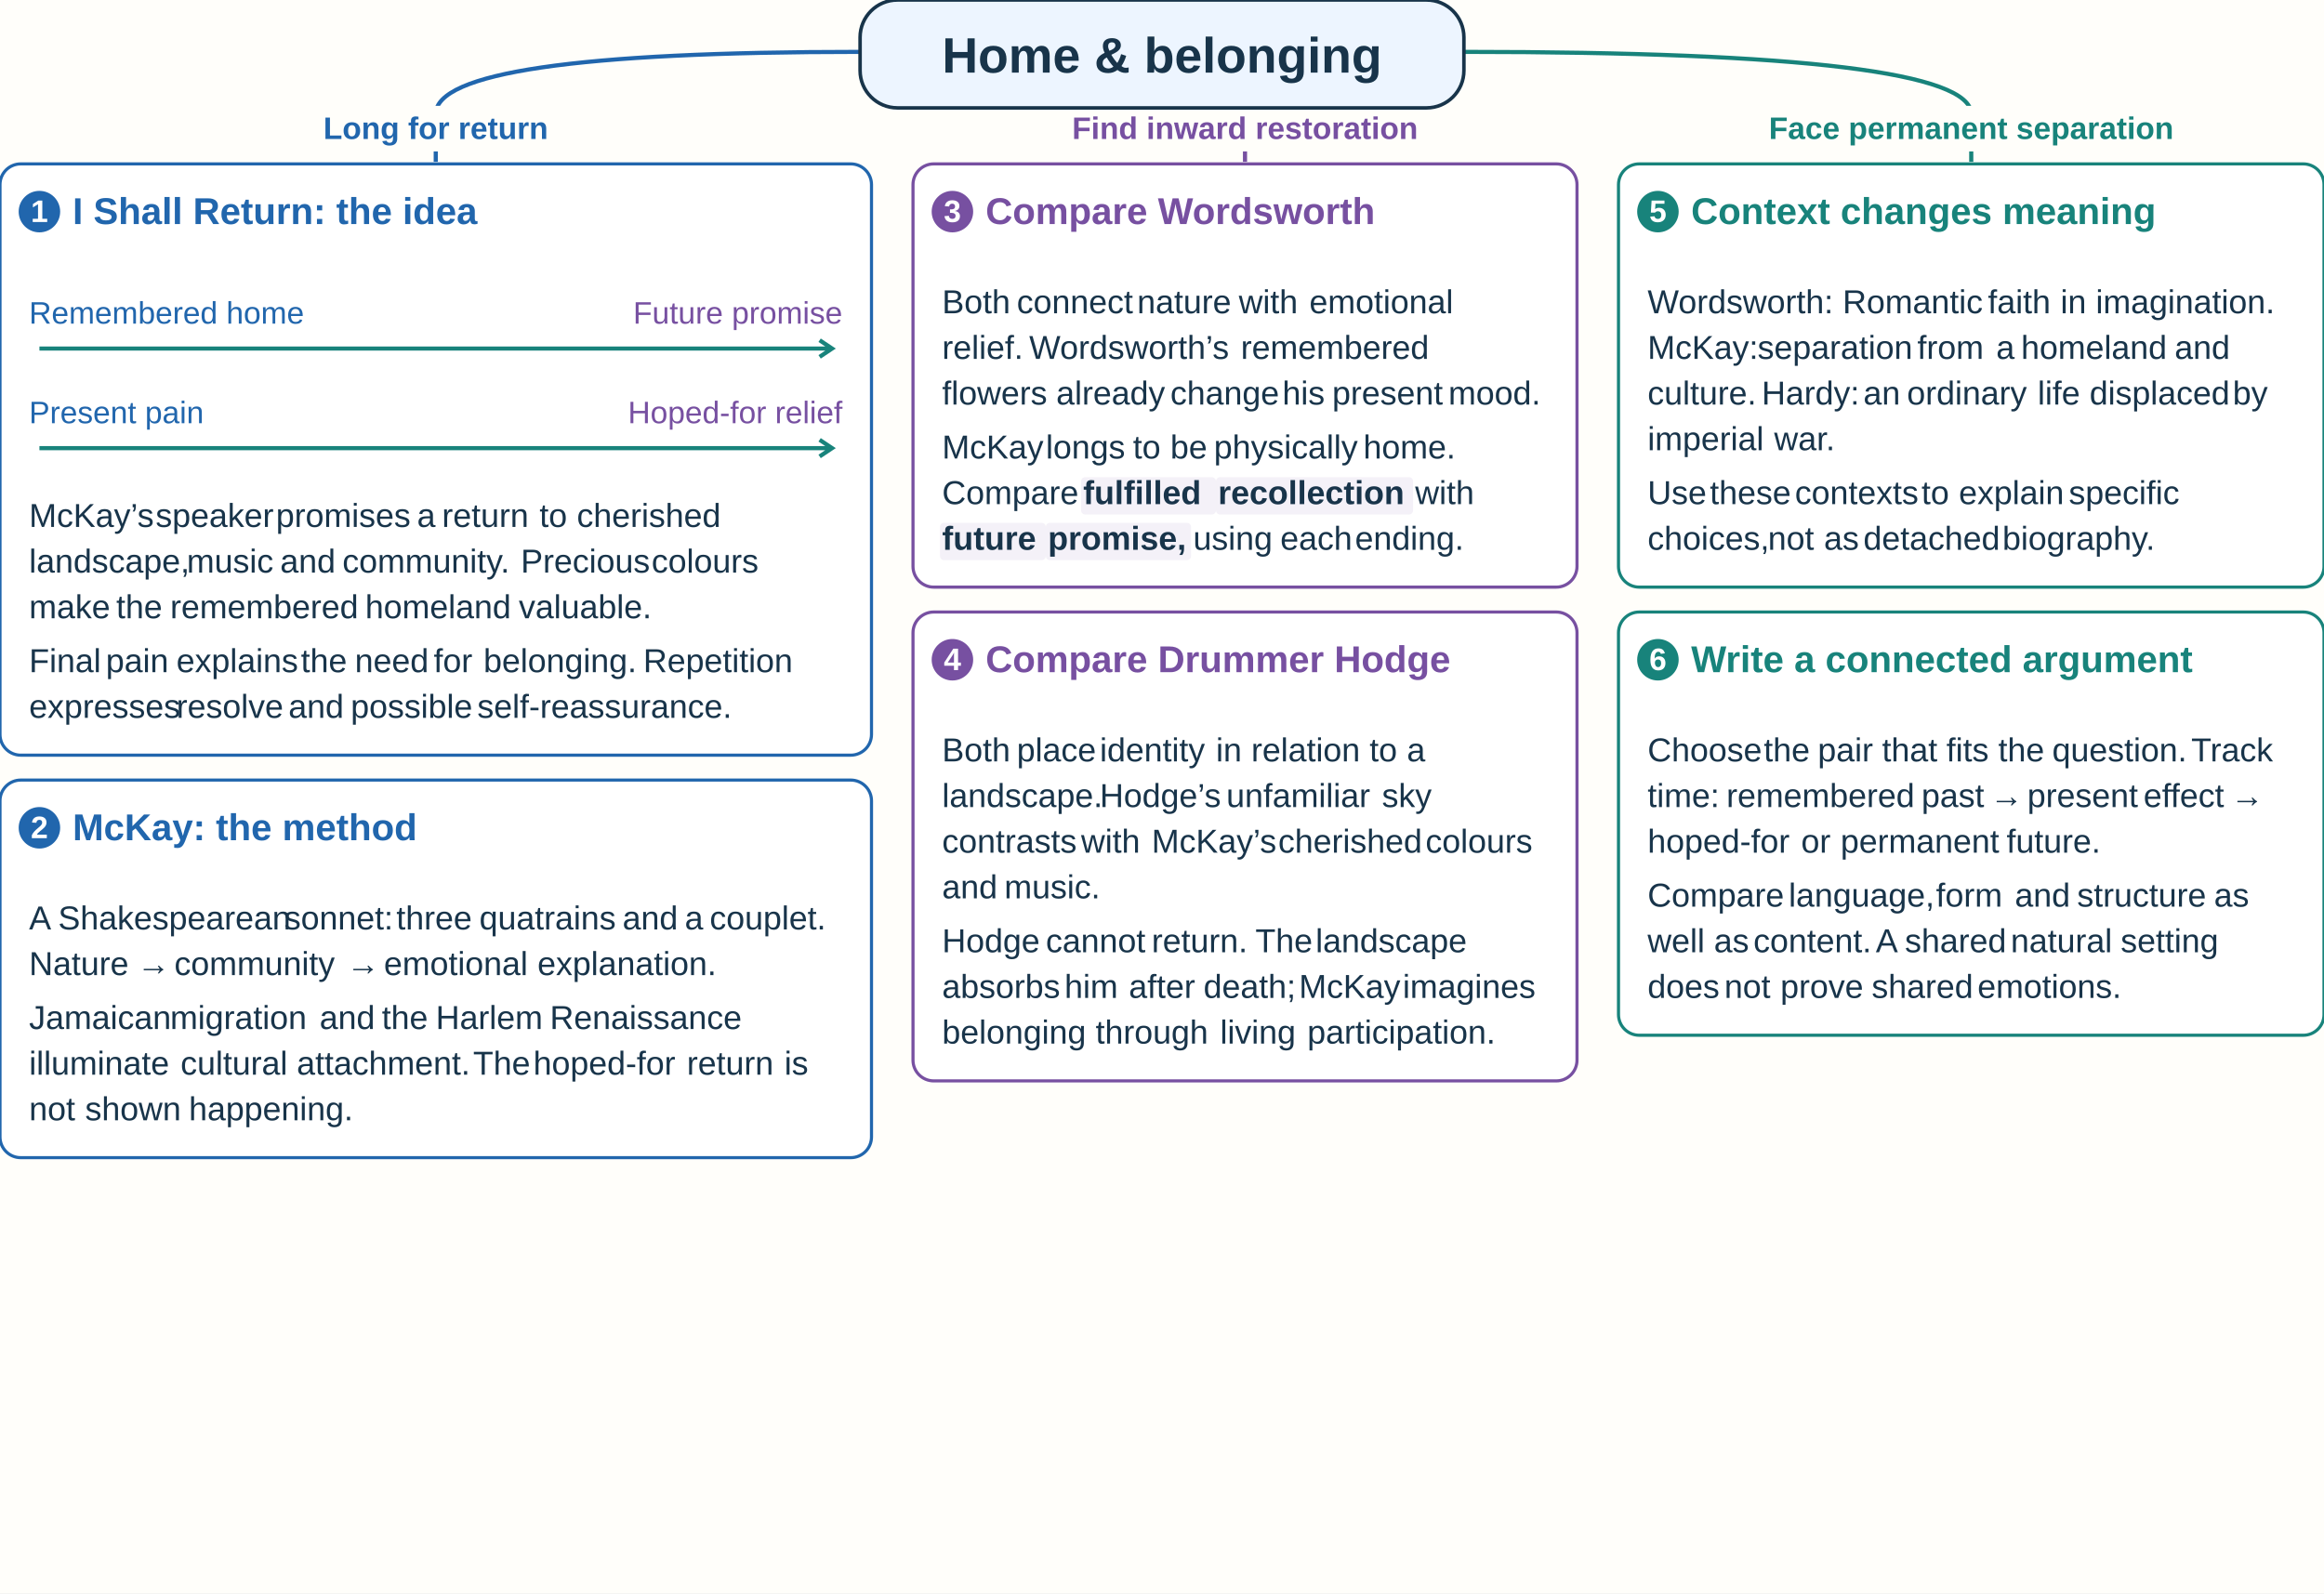
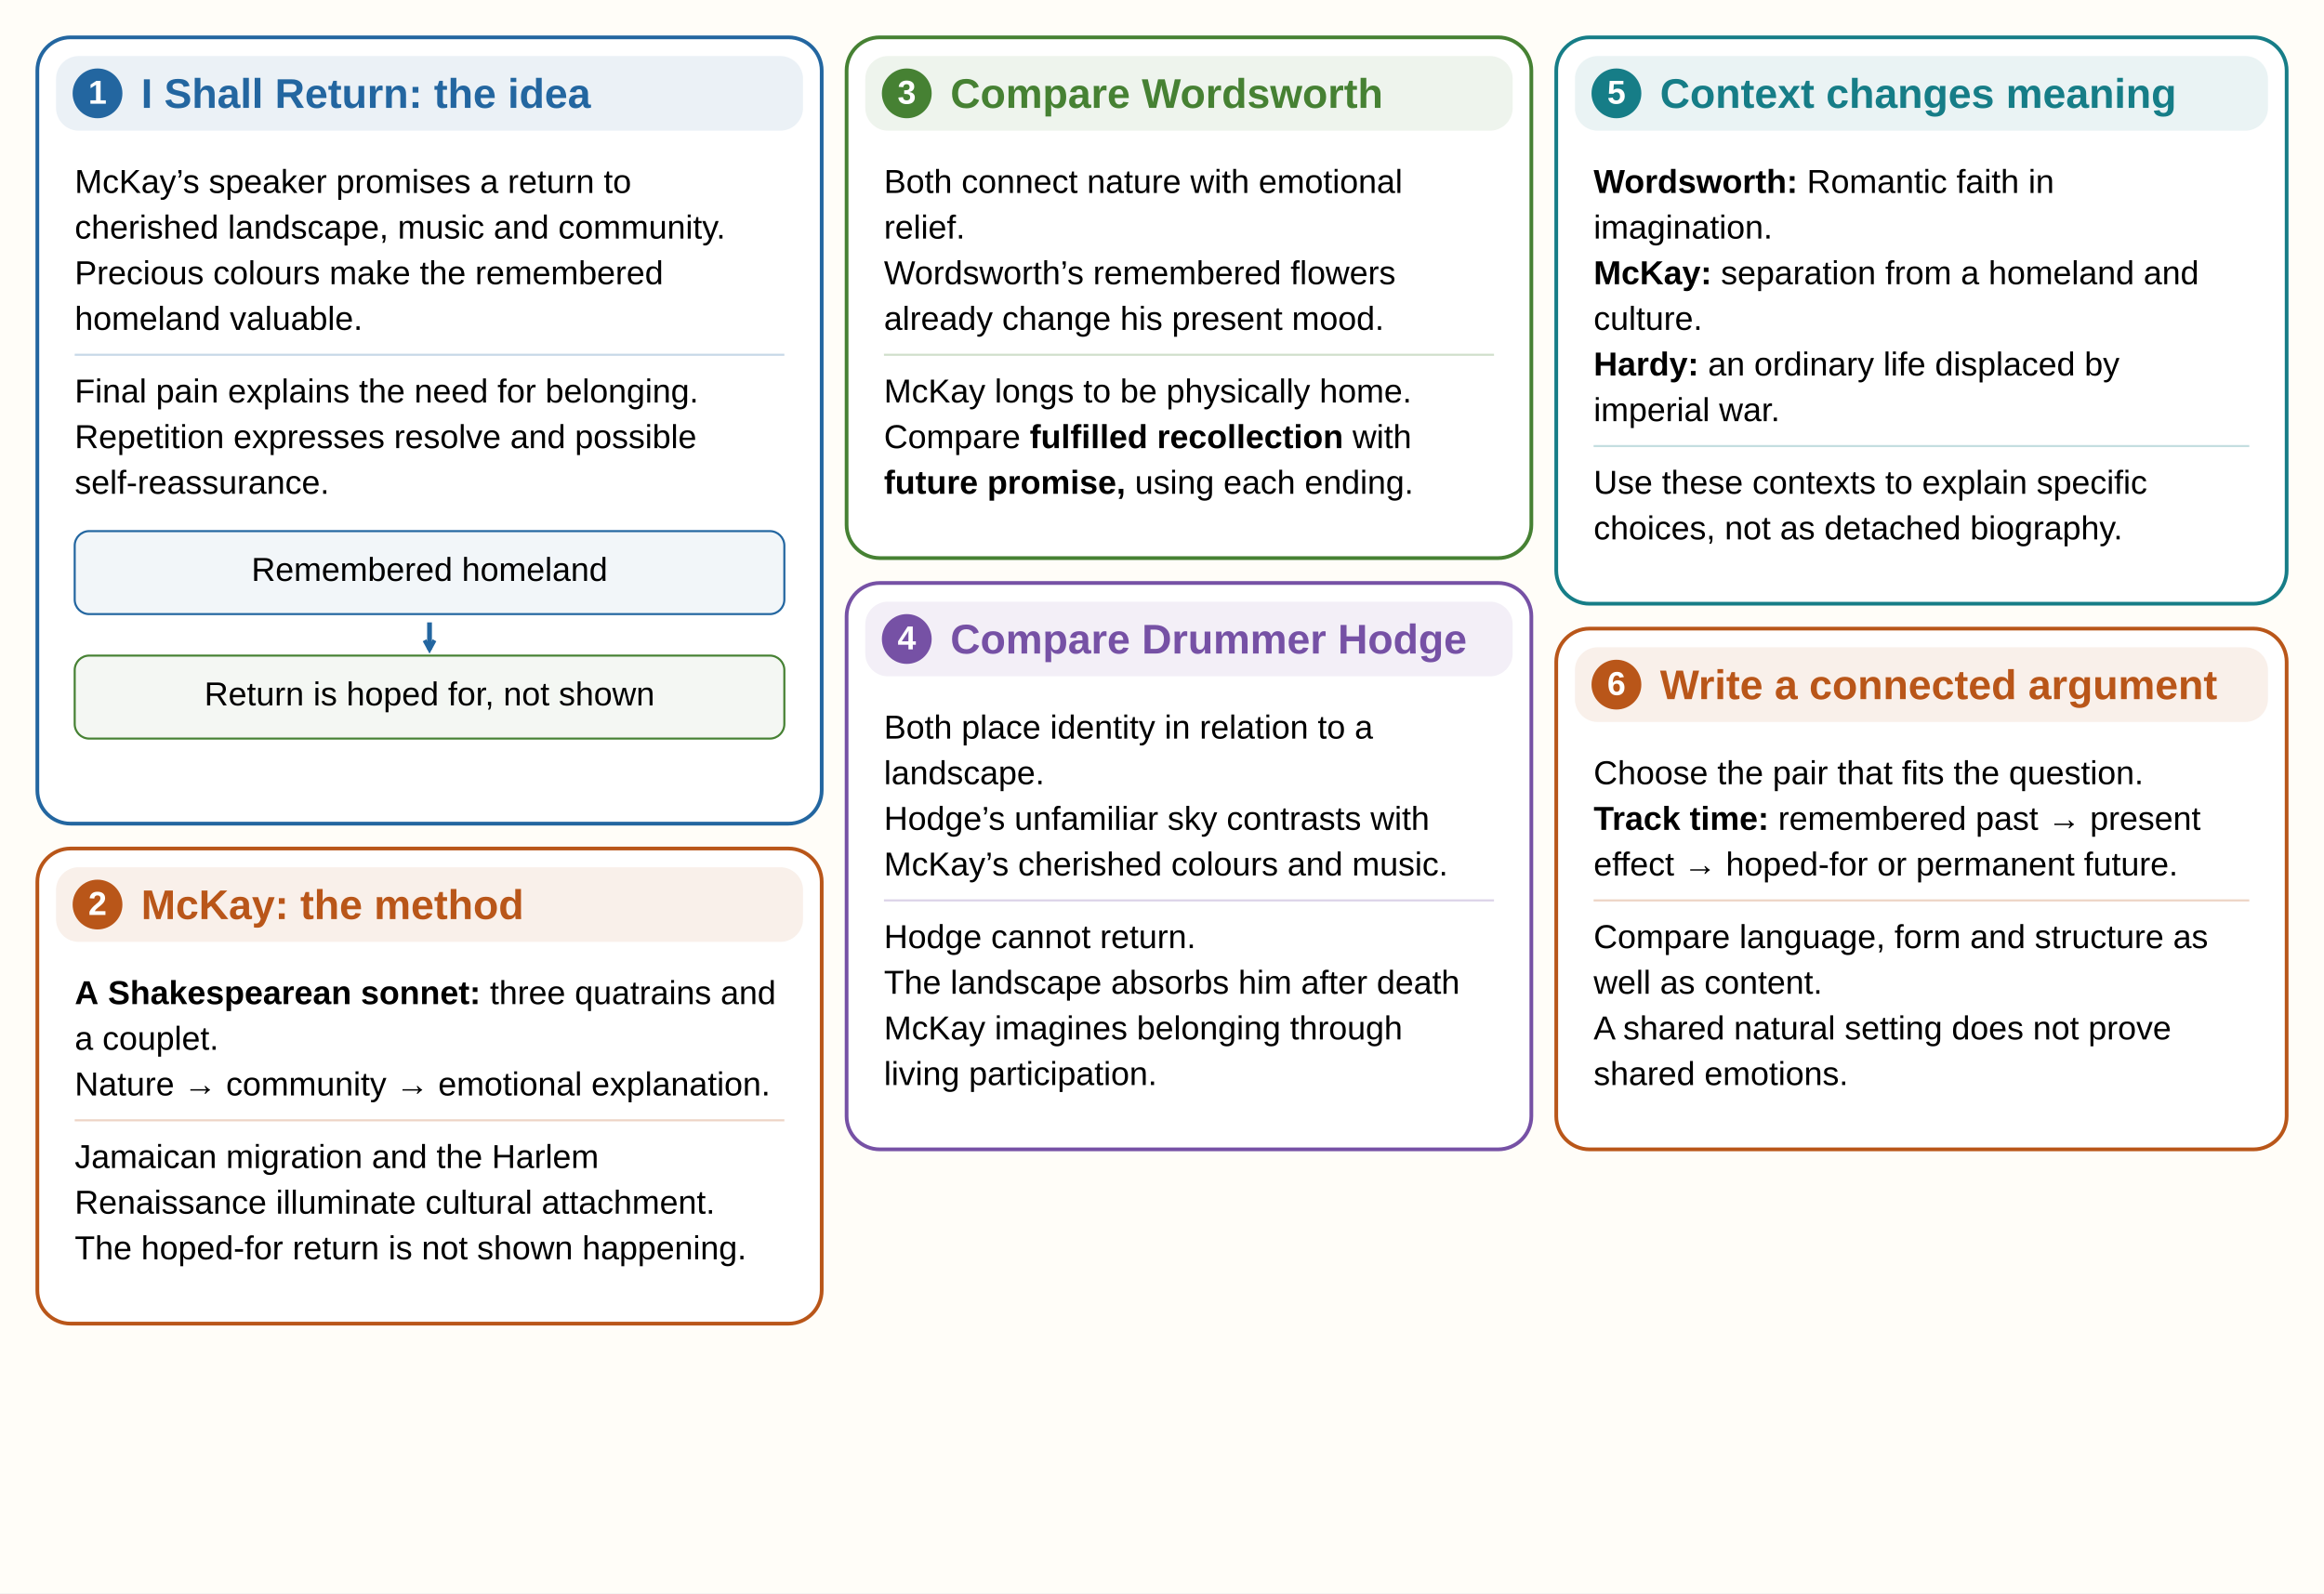
- <svg xmlns="http://www.w3.org/2000/svg" width="2400" height="1645.714" viewBox="0 0 1120 768" role="img" aria-labelledby="title description" data-print-width-mm="277" data-body-size="16">
+ <svg xmlns="http://www.w3.org/2000/svg" width="2400" height="1645.714" viewBox="0 0 1120 768" role="img" aria-labelledby="map-title map-description" data-print-width-mm="277" font-family="Segoe UI,Arial,sans-serif">
  <defs>
-     <radialGradient id="animalFill">
-       <stop stop-color="#fff5de" />
-       <stop offset="1" stop-color="#dceafd" />
-     </radialGradient>
-     <radialGradient id="nucleusFill">
-       <stop stop-color="#ddc7f4" />
-       <stop offset="1" stop-color="#9b79c2" />
-     </radialGradient>
-     <linearGradient id="leafFill" x2="0" y2="1">
-       <stop stop-color="#edf7b8" />
-       <stop offset="1" stop-color="#bfd882" />
-     </linearGradient>
+     <marker id="arrow-2366a0" viewBox="0 0 10 10" refX="9" refY="5" markerWidth="4" markerHeight="4" orient="auto-start-reverse">
+       <path d="M1 1L9 5L1 9" fill="none" stroke="#2366a0" stroke-width="2" stroke-linejoin="round" />
+     </marker>
+     <marker id="arrow-b95619" viewBox="0 0 10 10" refX="9" refY="5" markerWidth="4" markerHeight="4" orient="auto-start-reverse">
+       <path d="M1 1L9 5L1 9" fill="none" stroke="#b95619" stroke-width="2" stroke-linejoin="round" />
+     </marker>
+     <marker id="arrow-468133" viewBox="0 0 10 10" refX="9" refY="5" markerWidth="4" markerHeight="4" orient="auto-start-reverse">
+       <path d="M1 1L9 5L1 9" fill="none" stroke="#468133" stroke-width="2" stroke-linejoin="round" />
+     </marker>
+     <marker id="arrow-7651a5" viewBox="0 0 10 10" refX="9" refY="5" markerWidth="4" markerHeight="4" orient="auto-start-reverse">
+       <path d="M1 1L9 5L1 9" fill="none" stroke="#7651a5" stroke-width="2" stroke-linejoin="round" />
+     </marker>
+     <marker id="arrow-167d87" viewBox="0 0 10 10" refX="9" refY="5" markerWidth="4" markerHeight="4" orient="auto-start-reverse">
+       <path d="M1 1L9 5L1 9" fill="none" stroke="#167d87" stroke-width="2" stroke-linejoin="round" />
+     </marker>
+     <marker id="arrow-b95619" viewBox="0 0 10 10" refX="9" refY="5" markerWidth="4" markerHeight="4" orient="auto-start-reverse">
+       <path d="M1 1L9 5L1 9" fill="none" stroke="#b95619" stroke-width="2" stroke-linejoin="round" />
+     </marker>
  </defs>
-   <rect width="1120" height="768" fill="#fffefa" />
-   <g font-family="Segoe UI, Arial, sans-serif" fill="#18344a">
-     <path class="relationship-path" d="M414.5 25Q210.0 25 210.0 55V78" stroke="#2166ad" stroke-width="2" fill="none" />
-     <rect x="146.0" y="51" width="128.0" height="22" rx="5" fill="#fffefa" />
-     <text class="diagram-label" x="210.00" y="67.00" font-size="15" fill="#2166ad" font-weight="700" text-anchor="middle">Long for return</text>
-     <g class="map-section" id="section-1" data-source-panel="0" data-bounds="0,0,420,285" transform="translate(0 79)">
-       <rect width="420" height="285" rx="10" fill="white" stroke="#2166ad" stroke-width="1.5" />
-       <g class="section-heading">
-         <circle cx="19" cy="23" r="10" fill="#2166ad" />
-         <text class="" x="19.00" y="28.00" font-size="15" fill="white" font-weight="700" text-anchor="middle">1</text>
-         <text class="" x="35.00" y="29.00" font-size="18" fill="#2166ad" font-weight="700" text-anchor="start">I Shall Return: the idea</text>
-       </g>
-       <g class="section-body">
-         <g class="concept-illustration" transform="translate(14 59)">
-           <text class="diagram-label" x="0.00" y="18.00" font-size="15" fill="#2166ad" font-weight="400" text-anchor="start">Remembered home</text>
-           <text class="diagram-label" x="392.00" y="18.00" font-size="15" fill="#7750a1" font-weight="400" text-anchor="end">Future promise</text>
-           <path d="M5 30H387m-6-4 6 4-6 4" stroke="#18837b" stroke-width="2" fill="none" />
-           <text class="diagram-label" x="0.00" y="66.00" font-size="15" fill="#2166ad" font-weight="400" text-anchor="start">Present pain</text>
-           <text class="diagram-label" x="392.00" y="66.00" font-size="15" fill="#7750a1" font-weight="400" text-anchor="end">Hoped-for relief</text>
-           <path d="M5 78H387m-6-4 6 4-6 4" stroke="#18837b" stroke-width="2" fill="none" />
+   <rect width="1120" height="768" fill="#fffdf8" />
+   <g class="map-section" id="section-1" data-source-panel="0" data-bounds="0,0,378,379" transform="translate(18 18)">
+     <rect width="378" height="379" rx="16" fill="white" stroke="#2366a0" stroke-width="1.8" />
+     <g class="section-heading">
+       <rect x="9" y="9" width="360" height="36" rx="11" fill="#2366a0" opacity=".09" />
+       <circle cx="29" cy="27" r="12" fill="#2366a0" />
+       <text class="diagram-label" x="29" y="32" font-size="16" fill="white" font-weight="700" text-anchor="middle">1</text>
+       <text class="panel-title" x="50" y="34" font-size="20" fill="#2366a0" font-weight="700" text-anchor="start">I Shall Return: the idea</text>
+     </g>
+     <g class="section-body">
+       <text class="body-text" x="18" y="75" font-size="16" fill="#000000" font-weight="400" text-anchor="start">McKay’s speaker promises a return to</text>
+       <text class="body-text" x="18" y="97" font-size="16" fill="#000000" font-weight="400" text-anchor="start">cherished landscape, music and community.</text>
+       <text class="body-text" x="18" y="119" font-size="16" fill="#000000" font-weight="400" text-anchor="start">Precious colours make the remembered</text>
+       <text class="body-text" x="18" y="141" font-size="16" fill="#000000" font-weight="400" text-anchor="start">homeland valuable.</text>
+       <path class="section-divider" d="M18 153H360" stroke="#2366a0" stroke-opacity=".25" stroke-width="1" fill="none" />
+       <text class="body-text" x="18" y="176" font-size="16" fill="#000000" font-weight="400" text-anchor="start">Final pain explains the need for belonging.</text>
+       <text class="body-text" x="18" y="198" font-size="16" fill="#000000" font-weight="400" text-anchor="start">Repetition expresses resolve and possible</text>
+       <text class="body-text" x="18" y="220" font-size="16" fill="#000000" font-weight="400" text-anchor="start">self-reassurance.</text>
+       <g transform="translate(18 238)">
+         <g class="concept-illustration">
+           <rect x="0" y="0" width="342" height="40" rx="7" fill="#2366a0" fill-opacity=".06" stroke="#2366a0" />
+           <text class="diagram-label" x="171.0" y="24" font-size="16" fill="#000000" text-anchor="middle">Remembered homeland</text>
+           <path d="M171.0 44L171.0 57" stroke="#2366a0" stroke-width="2.3" fill="none" />
+           <path d="M168.603 52.612L171.0 57L173.397 52.612" stroke="#2366a0" stroke-width="2" fill="none" />
+           <rect x="0" y="60" width="342" height="40" rx="7" fill="#468133" fill-opacity=".06" stroke="#468133" />
+           <text class="diagram-label" x="171.0" y="84" font-size="16" fill="#000000" text-anchor="middle">Return is hoped for, not shown</text>
        </g>
-         <text class="body-text" x="14.00" y="175.00" font-size="16" fill="#18344a" font-weight="400" text-anchor="start">McKay’s</text>
-         <text class="body-text" x="74.98" y="175.00" font-size="16" fill="#18344a" font-weight="400" text-anchor="start">speaker</text>
-         <text class="body-text" x="132.98" y="175.00" font-size="16" fill="#18344a" font-weight="400" text-anchor="start">promises</text>
-         <text class="body-text" x="200.98" y="175.00" font-size="16" fill="#18344a" font-weight="400" text-anchor="start">a</text>
-         <text class="body-text" x="212.98" y="175.00" font-size="16" fill="#18344a" font-weight="400" text-anchor="start">return</text>
-         <text class="body-text" x="259.98" y="175.00" font-size="16" fill="#18344a" font-weight="400" text-anchor="start">to</text>
-         <text class="body-text" x="277.98" y="175.00" font-size="16" fill="#18344a" font-weight="400" text-anchor="start">cherished</text>
-         <text class="body-text" x="14.00" y="197.00" font-size="16" fill="#18344a" font-weight="400" text-anchor="start">landscape,</text>
-         <text class="body-text" x="90.00" y="197.00" font-size="16" fill="#18344a" font-weight="400" text-anchor="start">music</text>
-         <text class="body-text" x="135.00" y="197.00" font-size="16" fill="#18344a" font-weight="400" text-anchor="start">and</text>
-         <text class="body-text" x="165.00" y="197.00" font-size="16" fill="#18344a" font-weight="400" text-anchor="start">community.</text>
-         <text class="body-text" x="250.98" y="197.00" font-size="16" fill="#18344a" font-weight="400" text-anchor="start">Precious</text>
-         <text class="body-text" x="313.98" y="197.00" font-size="16" fill="#18344a" font-weight="400" text-anchor="start">colours</text>
-         <text class="body-text" x="14.00" y="219.00" font-size="16" fill="#18344a" font-weight="400" text-anchor="start">make</text>
-         <text class="body-text" x="56.00" y="219.00" font-size="16" fill="#18344a" font-weight="400" text-anchor="start">the</text>
-         <text class="body-text" x="82.00" y="219.00" font-size="16" fill="#18344a" font-weight="400" text-anchor="start">remembered</text>
-         <text class="body-text" x="176.00" y="219.00" font-size="16" fill="#18344a" font-weight="400" text-anchor="start">homeland</text>
-         <text class="body-text" x="250.00" y="219.00" font-size="16" fill="#18344a" font-weight="400" text-anchor="start">valuable.</text>
-         <text class="body-text" x="14.00" y="245.00" font-size="16" fill="#18344a" font-weight="400" text-anchor="start">Final</text>
-         <text class="body-text" x="51.00" y="245.00" font-size="16" fill="#18344a" font-weight="400" text-anchor="start">pain</text>
-         <text class="body-text" x="85.00" y="245.00" font-size="16" fill="#18344a" font-weight="400" text-anchor="start">explains</text>
-         <text class="body-text" x="145.00" y="245.00" font-size="16" fill="#18344a" font-weight="400" text-anchor="start">the</text>
-         <text class="body-text" x="171.00" y="245.00" font-size="16" fill="#18344a" font-weight="400" text-anchor="start">need</text>
-         <text class="body-text" x="209.00" y="245.00" font-size="16" fill="#18344a" font-weight="400" text-anchor="start">for</text>
-         <text class="body-text" x="233.00" y="245.00" font-size="16" fill="#18344a" font-weight="400" text-anchor="start">belonging.</text>
-         <text class="body-text" x="310.00" y="245.00" font-size="16" fill="#18344a" font-weight="400" text-anchor="start">Repetition</text>
-         <text class="body-text" x="14.00" y="267.00" font-size="16" fill="#18344a" font-weight="400" text-anchor="start">expresses</text>
-         <text class="body-text" x="85.00" y="267.00" font-size="16" fill="#18344a" font-weight="400" text-anchor="start">resolve</text>
-         <text class="body-text" x="139.00" y="267.00" font-size="16" fill="#18344a" font-weight="400" text-anchor="start">and</text>
-         <text class="body-text" x="169.00" y="267.00" font-size="16" fill="#18344a" font-weight="400" text-anchor="start">possible</text>
-         <text class="body-text" x="230.00" y="267.00" font-size="16" fill="#18344a" font-weight="400" text-anchor="start">self-reassurance.</text>
      </g>
    </g>
-     <g class="map-section" id="section-2" data-source-panel="1" data-bounds="0,0,420,182" transform="translate(0 376)">
-       <rect width="420" height="182" rx="10" fill="white" stroke="#2166ad" stroke-width="1.5" />
-       <g class="section-heading">
-         <circle cx="19" cy="23" r="10" fill="#2166ad" />
-         <text class="" x="19.00" y="28.00" font-size="15" fill="white" font-weight="700" text-anchor="middle">2</text>
-         <text class="" x="35.00" y="29.00" font-size="18" fill="#2166ad" font-weight="700" text-anchor="start">McKay: the method</text>
-       </g>
-       <g class="section-body">
-         <text class="body-text" x="14.00" y="72.00" font-size="16" fill="#18344a" font-weight="400" text-anchor="start">A</text>
-         <text class="body-text" x="28.00" y="72.00" font-size="16" fill="#18344a" font-weight="400" text-anchor="start">Shakespearean</text>
-         <text class="body-text" x="137.00" y="72.00" font-size="16" fill="#18344a" font-weight="400" text-anchor="start">sonnet:</text>
-         <text class="body-text" x="191.00" y="72.00" font-size="16" fill="#18344a" font-weight="400" text-anchor="start">three</text>
-         <text class="body-text" x="231.00" y="72.00" font-size="16" fill="#18344a" font-weight="400" text-anchor="start">quatrains</text>
-         <text class="body-text" x="300.00" y="72.00" font-size="16" fill="#18344a" font-weight="400" text-anchor="start">and</text>
-         <text class="body-text" x="330.00" y="72.00" font-size="16" fill="#18344a" font-weight="400" text-anchor="start">a</text>
-         <text class="body-text" x="342.00" y="72.00" font-size="16" fill="#18344a" font-weight="400" text-anchor="start">couplet.</text>
-         <text class="body-text" x="14.00" y="94.00" font-size="16" fill="#18344a" font-weight="400" text-anchor="start">Nature</text>
-         <text class="body-text" x="66.00" y="94.00" font-size="16" fill="#18344a" font-weight="400" text-anchor="start">→</text>
-         <text class="body-text" x="84.00" y="94.00" font-size="16" fill="#18344a" font-weight="400" text-anchor="start">community</text>
-         <text class="body-text" x="167.00" y="94.00" font-size="16" fill="#18344a" font-weight="400" text-anchor="start">→</text>
-         <text class="body-text" x="185.00" y="94.00" font-size="16" fill="#18344a" font-weight="400" text-anchor="start">emotional</text>
-         <text class="body-text" x="259.00" y="94.00" font-size="16" fill="#18344a" font-weight="400" text-anchor="start">explanation.</text>
-         <text class="body-text" x="14.00" y="120.00" font-size="16" fill="#18344a" font-weight="400" text-anchor="start">Jamaican</text>
-         <text class="body-text" x="82.00" y="120.00" font-size="16" fill="#18344a" font-weight="400" text-anchor="start">migration</text>
-         <text class="body-text" x="154.00" y="120.00" font-size="16" fill="#18344a" font-weight="400" text-anchor="start">and</text>
-         <text class="body-text" x="184.00" y="120.00" font-size="16" fill="#18344a" font-weight="400" text-anchor="start">the</text>
-         <text class="body-text" x="210.00" y="120.00" font-size="16" fill="#18344a" font-weight="400" text-anchor="start">Harlem</text>
-         <text class="body-text" x="265.00" y="120.00" font-size="16" fill="#18344a" font-weight="400" text-anchor="start">Renaissance</text>
-         <text class="body-text" x="14.00" y="142.00" font-size="16" fill="#18344a" font-weight="400" text-anchor="start">illuminate</text>
-         <text class="body-text" x="87.00" y="142.00" font-size="16" fill="#18344a" font-weight="400" text-anchor="start">cultural</text>
-         <text class="body-text" x="143.00" y="142.00" font-size="16" fill="#18344a" font-weight="400" text-anchor="start">attachment.</text>
-         <text class="body-text" x="228.00" y="142.00" font-size="16" fill="#18344a" font-weight="400" text-anchor="start">The</text>
-         <text class="body-text" x="257.00" y="142.00" font-size="16" fill="#18344a" font-weight="400" text-anchor="start">hoped-for</text>
-         <text class="body-text" x="331.00" y="142.00" font-size="16" fill="#18344a" font-weight="400" text-anchor="start">return</text>
-         <text class="body-text" x="378.00" y="142.00" font-size="16" fill="#18344a" font-weight="400" text-anchor="start">is</text>
-         <text class="body-text" x="14.00" y="164.00" font-size="16" fill="#18344a" font-weight="400" text-anchor="start">not</text>
-         <text class="body-text" x="41.00" y="164.00" font-size="16" fill="#18344a" font-weight="400" text-anchor="start">shown</text>
-         <text class="body-text" x="91.00" y="164.00" font-size="16" fill="#18344a" font-weight="400" text-anchor="start">happening.</text>
-       </g>
+   </g>
+   <g class="map-section" id="section-2" data-source-panel="1" data-bounds="0,0,378,229" transform="translate(18 409)">
+     <rect width="378" height="229" rx="16" fill="white" stroke="#b95619" stroke-width="1.8" />
+     <g class="section-heading">
+       <rect x="9" y="9" width="360" height="36" rx="11" fill="#b95619" opacity=".09" />
+       <circle cx="29" cy="27" r="12" fill="#b95619" />
+       <text class="diagram-label" x="29" y="32" font-size="16" fill="white" font-weight="700" text-anchor="middle">2</text>
+       <text class="panel-title" x="50" y="34" font-size="20" fill="#b95619" font-weight="700" text-anchor="start">McKay: the method</text>
    </g>
-     <path class="relationship-path" d="M560 52Q600.0 55 600.0 55V78" stroke="#7750a1" stroke-width="2" fill="none" />
-     <rect x="508.0" y="51" width="184.0" height="22" rx="5" fill="#fffefa" />
-     <text class="diagram-label" x="600.00" y="67.00" font-size="15" fill="#7750a1" font-weight="700" text-anchor="middle">Find inward restoration</text>
-     <g class="map-section" id="section-3" data-source-panel="2" data-bounds="0,0,320,204" transform="translate(440 79)">
-       <rect width="320" height="204" rx="10" fill="white" stroke="#7750a1" stroke-width="1.5" />
-       <g class="section-heading">
-         <circle cx="19" cy="23" r="10" fill="#7750a1" />
-         <text class="" x="19.00" y="28.00" font-size="15" fill="white" font-weight="700" text-anchor="middle">3</text>
-         <text class="" x="35.00" y="29.00" font-size="18" fill="#7750a1" font-weight="700" text-anchor="start">Compare Wordsworth</text>
-       </g>
-       <g class="section-body">
-         <text class="body-text" x="14.00" y="72.00" font-size="16" fill="#18344a" font-weight="400" text-anchor="start">Both</text>
-         <text class="body-text" x="50.00" y="72.00" font-size="16" fill="#18344a" font-weight="400" text-anchor="start">connect</text>
-         <text class="body-text" x="108.00" y="72.00" font-size="16" fill="#18344a" font-weight="400" text-anchor="start">nature</text>
-         <text class="body-text" x="157.00" y="72.00" font-size="16" fill="#18344a" font-weight="400" text-anchor="start">with</text>
-         <text class="body-text" x="191.00" y="72.00" font-size="16" fill="#18344a" font-weight="400" text-anchor="start">emotional</text>
-         <text class="body-text" x="14.00" y="94.00" font-size="16" fill="#18344a" font-weight="400" text-anchor="start">relief.</text>
-         <text class="body-text" x="55.98" y="94.00" font-size="16" fill="#18344a" font-weight="400" text-anchor="start">Wordsworth’s</text>
-         <text class="body-text" x="157.97" y="94.00" font-size="16" fill="#18344a" font-weight="400" text-anchor="start">remembered</text>
-         <text class="body-text" x="14.00" y="116.00" font-size="16" fill="#18344a" font-weight="400" text-anchor="start">flowers</text>
-         <text class="body-text" x="69.00" y="116.00" font-size="16" fill="#18344a" font-weight="400" text-anchor="start">already</text>
-         <text class="body-text" x="124.00" y="116.00" font-size="16" fill="#18344a" font-weight="400" text-anchor="start">change</text>
-         <text class="body-text" x="178.00" y="116.00" font-size="16" fill="#18344a" font-weight="400" text-anchor="start">his</text>
-         <text class="body-text" x="202.00" y="116.00" font-size="16" fill="#18344a" font-weight="400" text-anchor="start">present</text>
-         <text class="body-text" x="258.00" y="116.00" font-size="16" fill="#18344a" font-weight="400" text-anchor="start">mood.</text>
-         <text class="body-text" x="14.00" y="142.00" font-size="16" fill="#18344a" font-weight="400" text-anchor="start">McKay</text>
-         <text class="body-text" x="64.00" y="142.00" font-size="16" fill="#18344a" font-weight="400" text-anchor="start">longs</text>
-         <text class="body-text" x="106.00" y="142.00" font-size="16" fill="#18344a" font-weight="400" text-anchor="start">to</text>
-         <text class="body-text" x="124.00" y="142.00" font-size="16" fill="#18344a" font-weight="400" text-anchor="start">be</text>
-         <text class="body-text" x="145.00" y="142.00" font-size="16" fill="#18344a" font-weight="400" text-anchor="start">physically</text>
-         <text class="body-text" x="217.00" y="142.00" font-size="16" fill="#18344a" font-weight="400" text-anchor="start">home.</text>
-         <text class="body-text" x="14.00" y="164.00" font-size="16" fill="#18344a" font-weight="400" text-anchor="start">Compare</text>
-         <rect x="81.00" y="151.00" width="65.00" height="18" rx="2" fill="#7750a1" opacity=".08" />
-         <text class="body-text" x="82.00" y="164.00" font-size="16" fill="#18344a" font-weight="700" text-anchor="start">fulfilled</text>
-         <rect x="146.00" y="151.00" width="95.00" height="18" rx="2" fill="#7750a1" opacity=".08" />
-         <text class="body-text" x="147.00" y="164.00" font-size="16" fill="#18344a" font-weight="700" text-anchor="start">recollection</text>
-         <text class="body-text" x="242.00" y="164.00" font-size="16" fill="#18344a" font-weight="400" text-anchor="start">with</text>
-         <rect x="13.00" y="173.00" width="51.00" height="18" rx="2" fill="#7750a1" opacity=".08" />
-         <text class="body-text" x="14.00" y="186.00" font-size="16" fill="#18344a" font-weight="700" text-anchor="start">future</text>
-         <rect x="64.00" y="173.00" width="70.00" height="18" rx="2" fill="#7750a1" opacity=".08" />
-         <text class="body-text" x="65.00" y="186.00" font-size="16" fill="#18344a" font-weight="700" text-anchor="start">promise,</text>
-         <text class="body-text" x="135.00" y="186.00" font-size="16" fill="#18344a" font-weight="400" text-anchor="start">using</text>
-         <text class="body-text" x="177.00" y="186.00" font-size="16" fill="#18344a" font-weight="400" text-anchor="start">each</text>
-         <text class="body-text" x="213.00" y="186.00" font-size="16" fill="#18344a" font-weight="400" text-anchor="start">ending.</text>
-       </g>
+     <g class="section-body">
+       <text class="body-text" x="18" y="75" font-size="16" fill="#000000" font-weight="400" text-anchor="start">
+         <tspan font-weight="700">A</tspan>
+         <tspan font-weight="700">Shakespearean</tspan>
+         <tspan font-weight="700">sonnet:</tspan> three quatrains and</text>
+       <text class="body-text" x="18" y="97" font-size="16" fill="#000000" font-weight="400" text-anchor="start">a couplet.</text>
+       <text class="body-text" x="18" y="119" font-size="16" fill="#000000" font-weight="400" text-anchor="start">Nature → community → emotional explanation.</text>
+       <path class="section-divider" d="M18 131H360" stroke="#b95619" stroke-opacity=".25" stroke-width="1" fill="none" />
+       <text class="body-text" x="18" y="154" font-size="16" fill="#000000" font-weight="400" text-anchor="start">Jamaican migration and the Harlem</text>
+       <text class="body-text" x="18" y="176" font-size="16" fill="#000000" font-weight="400" text-anchor="start">Renaissance illuminate cultural attachment.</text>
+       <text class="body-text" x="18" y="198" font-size="16" fill="#000000" font-weight="400" text-anchor="start">The hoped-for return is not shown happening.</text>
    </g>
-     <g class="map-section" id="section-4" data-source-panel="3" data-bounds="0,0,320,226" transform="translate(440 295)">
-       <rect width="320" height="226" rx="10" fill="white" stroke="#7750a1" stroke-width="1.5" />
-       <g class="section-heading">
-         <circle cx="19" cy="23" r="10" fill="#7750a1" />
-         <text class="" x="19.00" y="28.00" font-size="15" fill="white" font-weight="700" text-anchor="middle">4</text>
-         <text class="" x="35.00" y="29.00" font-size="18" fill="#7750a1" font-weight="700" text-anchor="start">Compare Drummer Hodge</text>
-       </g>
-       <g class="section-body">
-         <text class="body-text" x="14.00" y="72.00" font-size="16" fill="#18344a" font-weight="400" text-anchor="start">Both</text>
-         <text class="body-text" x="50.00" y="72.00" font-size="16" fill="#18344a" font-weight="400" text-anchor="start">place</text>
-         <text class="body-text" x="90.00" y="72.00" font-size="16" fill="#18344a" font-weight="400" text-anchor="start">identity</text>
-         <text class="body-text" x="146.00" y="72.00" font-size="16" fill="#18344a" font-weight="400" text-anchor="start">in</text>
-         <text class="body-text" x="163.00" y="72.00" font-size="16" fill="#18344a" font-weight="400" text-anchor="start">relation</text>
-         <text class="body-text" x="220.00" y="72.00" font-size="16" fill="#18344a" font-weight="400" text-anchor="start">to</text>
-         <text class="body-text" x="238.00" y="72.00" font-size="16" fill="#18344a" font-weight="400" text-anchor="start">a</text>
-         <text class="body-text" x="14.00" y="94.00" font-size="16" fill="#18344a" font-weight="400" text-anchor="start">landscape.</text>
-         <text class="body-text" x="90.00" y="94.00" font-size="16" fill="#18344a" font-weight="400" text-anchor="start">Hodge’s</text>
-         <text class="body-text" x="150.98" y="94.00" font-size="16" fill="#18344a" font-weight="400" text-anchor="start">unfamiliar</text>
-         <text class="body-text" x="225.98" y="94.00" font-size="16" fill="#18344a" font-weight="400" text-anchor="start">sky</text>
-         <text class="body-text" x="14.00" y="116.00" font-size="16" fill="#18344a" font-weight="400" text-anchor="start">contrasts</text>
-         <text class="body-text" x="81.00" y="116.00" font-size="16" fill="#18344a" font-weight="400" text-anchor="start">with</text>
-         <text class="body-text" x="115.00" y="116.00" font-size="16" fill="#18344a" font-weight="400" text-anchor="start">McKay’s</text>
-         <text class="body-text" x="175.98" y="116.00" font-size="16" fill="#18344a" font-weight="400" text-anchor="start">cherished</text>
-         <text class="body-text" x="246.98" y="116.00" font-size="16" fill="#18344a" font-weight="400" text-anchor="start">colours</text>
-         <text class="body-text" x="14.00" y="138.00" font-size="16" fill="#18344a" font-weight="400" text-anchor="start">and</text>
-         <text class="body-text" x="44.00" y="138.00" font-size="16" fill="#18344a" font-weight="400" text-anchor="start">music.</text>
-         <text class="body-text" x="14.00" y="164.00" font-size="16" fill="#18344a" font-weight="400" text-anchor="start">Hodge</text>
-         <text class="body-text" x="64.00" y="164.00" font-size="16" fill="#18344a" font-weight="400" text-anchor="start">cannot</text>
-         <text class="body-text" x="115.00" y="164.00" font-size="16" fill="#18344a" font-weight="400" text-anchor="start">return.</text>
-         <text class="body-text" x="165.00" y="164.00" font-size="16" fill="#18344a" font-weight="400" text-anchor="start">The</text>
-         <text class="body-text" x="194.00" y="164.00" font-size="16" fill="#18344a" font-weight="400" text-anchor="start">landscape</text>
-         <text class="body-text" x="14.00" y="186.00" font-size="16" fill="#18344a" font-weight="400" text-anchor="start">absorbs</text>
-         <text class="body-text" x="73.00" y="186.00" font-size="16" fill="#18344a" font-weight="400" text-anchor="start">him</text>
-         <text class="body-text" x="104.00" y="186.00" font-size="16" fill="#18344a" font-weight="400" text-anchor="start">after</text>
-         <text class="body-text" x="140.00" y="186.00" font-size="16" fill="#18344a" font-weight="400" text-anchor="start">death;</text>
-         <text class="body-text" x="186.00" y="186.00" font-size="16" fill="#18344a" font-weight="400" text-anchor="start">McKay</text>
-         <text class="body-text" x="236.00" y="186.00" font-size="16" fill="#18344a" font-weight="400" text-anchor="start">imagines</text>
-         <text class="body-text" x="14.00" y="208.00" font-size="16" fill="#18344a" font-weight="400" text-anchor="start">belonging</text>
-         <text class="body-text" x="88.00" y="208.00" font-size="16" fill="#18344a" font-weight="400" text-anchor="start">through</text>
-         <text class="body-text" x="148.00" y="208.00" font-size="16" fill="#18344a" font-weight="400" text-anchor="start">living</text>
-         <text class="body-text" x="190.00" y="208.00" font-size="16" fill="#18344a" font-weight="400" text-anchor="start">participation.</text>
-       </g>
+   </g>
+   <g class="map-section" id="section-3" data-source-panel="2" data-bounds="0,0,330,251" transform="translate(408 18)">
+     <rect width="330" height="251" rx="16" fill="white" stroke="#468133" stroke-width="1.8" />
+     <g class="section-heading">
+       <rect x="9" y="9" width="312" height="36" rx="11" fill="#468133" opacity=".09" />
+       <circle cx="29" cy="27" r="12" fill="#468133" />
+       <text class="diagram-label" x="29" y="32" font-size="16" fill="white" font-weight="700" text-anchor="middle">3</text>
+       <text class="panel-title" x="50" y="34" font-size="20" fill="#468133" font-weight="700" text-anchor="start">Compare Wordsworth</text>
    </g>
-     <path class="relationship-path" d="M705.5 25Q950.0 25 950.0 55V78" stroke="#18837b" stroke-width="2" fill="none" />
-     <rect x="845.0" y="51" width="210.0" height="22" rx="5" fill="#fffefa" />
-     <text class="diagram-label" x="950.00" y="67.00" font-size="15" fill="#18837b" font-weight="700" text-anchor="middle">Face permanent separation</text>
-     <g class="map-section" id="section-5" data-source-panel="4" data-bounds="0,0,340,204" transform="translate(780 79)">
-       <rect width="340" height="204" rx="10" fill="white" stroke="#18837b" stroke-width="1.5" />
-       <g class="section-heading">
-         <circle cx="19" cy="23" r="10" fill="#18837b" />
-         <text class="" x="19.00" y="28.00" font-size="15" fill="white" font-weight="700" text-anchor="middle">5</text>
-         <text class="" x="35.00" y="29.00" font-size="18" fill="#18837b" font-weight="700" text-anchor="start">Context changes meaning</text>
-       </g>
-       <g class="section-body">
-         <text class="body-text" x="14.00" y="72.00" font-size="16" fill="#18344a" font-weight="400" text-anchor="start">Wordsworth:</text>
-         <text class="body-text" x="108.00" y="72.00" font-size="16" fill="#18344a" font-weight="400" text-anchor="start">Romantic</text>
-         <text class="body-text" x="178.00" y="72.00" font-size="16" fill="#18344a" font-weight="400" text-anchor="start">faith</text>
-         <text class="body-text" x="213.00" y="72.00" font-size="16" fill="#18344a" font-weight="400" text-anchor="start">in</text>
-         <text class="body-text" x="230.00" y="72.00" font-size="16" fill="#18344a" font-weight="400" text-anchor="start">imagination.</text>
-         <text class="body-text" x="14.00" y="94.00" font-size="16" fill="#18344a" font-weight="400" text-anchor="start">McKay:</text>
-         <text class="body-text" x="67.00" y="94.00" font-size="16" fill="#18344a" font-weight="400" text-anchor="start">separation</text>
-         <text class="body-text" x="144.00" y="94.00" font-size="16" fill="#18344a" font-weight="400" text-anchor="start">from</text>
-         <text class="body-text" x="182.00" y="94.00" font-size="16" fill="#18344a" font-weight="400" text-anchor="start">a</text>
-         <text class="body-text" x="194.00" y="94.00" font-size="16" fill="#18344a" font-weight="400" text-anchor="start">homeland</text>
-         <text class="body-text" x="268.00" y="94.00" font-size="16" fill="#18344a" font-weight="400" text-anchor="start">and</text>
-         <text class="body-text" x="14.00" y="116.00" font-size="16" fill="#18344a" font-weight="400" text-anchor="start">culture.</text>
-         <text class="body-text" x="69.00" y="116.00" font-size="16" fill="#18344a" font-weight="400" text-anchor="start">Hardy:</text>
-         <text class="body-text" x="118.00" y="116.00" font-size="16" fill="#18344a" font-weight="400" text-anchor="start">an</text>
-         <text class="body-text" x="139.00" y="116.00" font-size="16" fill="#18344a" font-weight="400" text-anchor="start">ordinary</text>
-         <text class="body-text" x="202.00" y="116.00" font-size="16" fill="#18344a" font-weight="400" text-anchor="start">life</text>
-         <text class="body-text" x="227.00" y="116.00" font-size="16" fill="#18344a" font-weight="400" text-anchor="start">displaced</text>
-         <text class="body-text" x="296.00" y="116.00" font-size="16" fill="#18344a" font-weight="400" text-anchor="start">by</text>
-         <text class="body-text" x="14.00" y="138.00" font-size="16" fill="#18344a" font-weight="400" text-anchor="start">imperial</text>
-         <text class="body-text" x="75.00" y="138.00" font-size="16" fill="#18344a" font-weight="400" text-anchor="start">war.</text>
-         <text class="body-text" x="14.00" y="164.00" font-size="16" fill="#18344a" font-weight="400" text-anchor="start">Use</text>
-         <text class="body-text" x="44.00" y="164.00" font-size="16" fill="#18344a" font-weight="400" text-anchor="start">these</text>
-         <text class="body-text" x="85.00" y="164.00" font-size="16" fill="#18344a" font-weight="400" text-anchor="start">contexts</text>
-         <text class="body-text" x="146.00" y="164.00" font-size="16" fill="#18344a" font-weight="400" text-anchor="start">to</text>
-         <text class="body-text" x="164.00" y="164.00" font-size="16" fill="#18344a" font-weight="400" text-anchor="start">explain</text>
-         <text class="body-text" x="217.00" y="164.00" font-size="16" fill="#18344a" font-weight="400" text-anchor="start">specific</text>
-         <text class="body-text" x="14.00" y="186.00" font-size="16" fill="#18344a" font-weight="400" text-anchor="start">choices,</text>
-         <text class="body-text" x="72.00" y="186.00" font-size="16" fill="#18344a" font-weight="400" text-anchor="start">not</text>
-         <text class="body-text" x="99.00" y="186.00" font-size="16" fill="#18344a" font-weight="400" text-anchor="start">as</text>
-         <text class="body-text" x="118.00" y="186.00" font-size="16" fill="#18344a" font-weight="400" text-anchor="start">detached</text>
-         <text class="body-text" x="185.00" y="186.00" font-size="16" fill="#18344a" font-weight="400" text-anchor="start">biography.</text>
-       </g>
+     <g class="section-body">
+       <text class="body-text" x="18" y="75" font-size="16" fill="#000000" font-weight="400" text-anchor="start">Both connect nature with emotional</text>
+       <text class="body-text" x="18" y="97" font-size="16" fill="#000000" font-weight="400" text-anchor="start">relief.</text>
+       <text class="body-text" x="18" y="119" font-size="16" fill="#000000" font-weight="400" text-anchor="start">Wordsworth’s remembered flowers</text>
+       <text class="body-text" x="18" y="141" font-size="16" fill="#000000" font-weight="400" text-anchor="start">already change his present mood.</text>
+       <path class="section-divider" d="M18 153H312" stroke="#468133" stroke-opacity=".25" stroke-width="1" fill="none" />
+       <text class="body-text" x="18" y="176" font-size="16" fill="#000000" font-weight="400" text-anchor="start">McKay longs to be physically home.</text>
+       <text class="body-text" x="18" y="198" font-size="16" fill="#000000" font-weight="400" text-anchor="start">Compare <tspan font-weight="700">fulfilled</tspan>
+         <tspan font-weight="700">recollection</tspan> with</text>
+       <text class="body-text" x="18" y="220" font-size="16" fill="#000000" font-weight="400" text-anchor="start">
+         <tspan font-weight="700">future</tspan>
+         <tspan font-weight="700">promise,</tspan> using each ending.</text>
    </g>
-     <g class="map-section" id="section-6" data-source-panel="5" data-bounds="0,0,340,204" transform="translate(780 295)">
-       <rect width="340" height="204" rx="10" fill="white" stroke="#18837b" stroke-width="1.5" />
-       <g class="section-heading">
-         <circle cx="19" cy="23" r="10" fill="#18837b" />
-         <text class="" x="19.00" y="28.00" font-size="15" fill="white" font-weight="700" text-anchor="middle">6</text>
-         <text class="" x="35.00" y="29.00" font-size="18" fill="#18837b" font-weight="700" text-anchor="start">Write a connected argument</text>
-       </g>
-       <g class="section-body">
-         <text class="body-text" x="14.00" y="72.00" font-size="16" fill="#18344a" font-weight="400" text-anchor="start">Choose</text>
-         <text class="body-text" x="70.00" y="72.00" font-size="16" fill="#18344a" font-weight="400" text-anchor="start">the</text>
-         <text class="body-text" x="96.00" y="72.00" font-size="16" fill="#18344a" font-weight="400" text-anchor="start">pair</text>
-         <text class="body-text" x="127.00" y="72.00" font-size="16" fill="#18344a" font-weight="400" text-anchor="start">that</text>
-         <text class="body-text" x="158.00" y="72.00" font-size="16" fill="#18344a" font-weight="400" text-anchor="start">fits</text>
-         <text class="body-text" x="183.00" y="72.00" font-size="16" fill="#18344a" font-weight="400" text-anchor="start">the</text>
-         <text class="body-text" x="209.00" y="72.00" font-size="16" fill="#18344a" font-weight="400" text-anchor="start">question.</text>
-         <text class="body-text" x="276.00" y="72.00" font-size="16" fill="#18344a" font-weight="400" text-anchor="start">Track</text>
-         <text class="body-text" x="14.00" y="94.00" font-size="16" fill="#18344a" font-weight="400" text-anchor="start">time:</text>
-         <text class="body-text" x="52.00" y="94.00" font-size="16" fill="#18344a" font-weight="400" text-anchor="start">remembered</text>
-         <text class="body-text" x="146.00" y="94.00" font-size="16" fill="#18344a" font-weight="400" text-anchor="start">past</text>
-         <text class="body-text" x="179.00" y="94.00" font-size="16" fill="#18344a" font-weight="400" text-anchor="start">→</text>
-         <text class="body-text" x="197.00" y="94.00" font-size="16" fill="#18344a" font-weight="400" text-anchor="start">present</text>
-         <text class="body-text" x="253.00" y="94.00" font-size="16" fill="#18344a" font-weight="400" text-anchor="start">effect</text>
-         <text class="body-text" x="295.00" y="94.00" font-size="16" fill="#18344a" font-weight="400" text-anchor="start">→</text>
-         <text class="body-text" x="14.00" y="116.00" font-size="16" fill="#18344a" font-weight="400" text-anchor="start">hoped-for</text>
-         <text class="body-text" x="88.00" y="116.00" font-size="16" fill="#18344a" font-weight="400" text-anchor="start">or</text>
-         <text class="body-text" x="107.00" y="116.00" font-size="16" fill="#18344a" font-weight="400" text-anchor="start">permanent</text>
-         <text class="body-text" x="187.00" y="116.00" font-size="16" fill="#18344a" font-weight="400" text-anchor="start">future.</text>
-         <text class="body-text" x="14.00" y="142.00" font-size="16" fill="#18344a" font-weight="400" text-anchor="start">Compare</text>
-         <text class="body-text" x="82.00" y="142.00" font-size="16" fill="#18344a" font-weight="400" text-anchor="start">language,</text>
-         <text class="body-text" x="153.00" y="142.00" font-size="16" fill="#18344a" font-weight="400" text-anchor="start">form</text>
-         <text class="body-text" x="191.00" y="142.00" font-size="16" fill="#18344a" font-weight="400" text-anchor="start">and</text>
-         <text class="body-text" x="221.00" y="142.00" font-size="16" fill="#18344a" font-weight="400" text-anchor="start">structure</text>
-         <text class="body-text" x="287.00" y="142.00" font-size="16" fill="#18344a" font-weight="400" text-anchor="start">as</text>
-         <text class="body-text" x="14.00" y="164.00" font-size="16" fill="#18344a" font-weight="400" text-anchor="start">well</text>
-         <text class="body-text" x="46.00" y="164.00" font-size="16" fill="#18344a" font-weight="400" text-anchor="start">as</text>
-         <text class="body-text" x="65.00" y="164.00" font-size="16" fill="#18344a" font-weight="400" text-anchor="start">content.</text>
-         <text class="body-text" x="124.00" y="164.00" font-size="16" fill="#18344a" font-weight="400" text-anchor="start">A</text>
-         <text class="body-text" x="138.00" y="164.00" font-size="16" fill="#18344a" font-weight="400" text-anchor="start">shared</text>
-         <text class="body-text" x="189.00" y="164.00" font-size="16" fill="#18344a" font-weight="400" text-anchor="start">natural</text>
-         <text class="body-text" x="242.00" y="164.00" font-size="16" fill="#18344a" font-weight="400" text-anchor="start">setting</text>
-         <text class="body-text" x="14.00" y="186.00" font-size="16" fill="#18344a" font-weight="400" text-anchor="start">does</text>
-         <text class="body-text" x="51.00" y="186.00" font-size="16" fill="#18344a" font-weight="400" text-anchor="start">not</text>
-         <text class="body-text" x="78.00" y="186.00" font-size="16" fill="#18344a" font-weight="400" text-anchor="start">prove</text>
-         <text class="body-text" x="122.00" y="186.00" font-size="16" fill="#18344a" font-weight="400" text-anchor="start">shared</text>
-         <text class="body-text" x="173.00" y="186.00" font-size="16" fill="#18344a" font-weight="400" text-anchor="start">emotions.</text>
-       </g>
+   </g>
+   <g class="map-section" id="section-4" data-source-panel="3" data-bounds="0,0,330,273" transform="translate(408 281)">
+     <rect width="330" height="273" rx="16" fill="white" stroke="#7651a5" stroke-width="1.8" />
+     <g class="section-heading">
+       <rect x="9" y="9" width="312" height="36" rx="11" fill="#7651a5" opacity=".09" />
+       <circle cx="29" cy="27" r="12" fill="#7651a5" />
+       <text class="diagram-label" x="29" y="32" font-size="16" fill="white" font-weight="700" text-anchor="middle">4</text>
+       <text class="panel-title" x="50" y="34" font-size="20" fill="#7651a5" font-weight="700" text-anchor="start">Compare Drummer Hodge</text>
    </g>
-     <g class="map-hub" data-bounds="414.5,0,291.0,52">
-       <rect x="414.5" width="291.0" height="52" rx="18" fill="#edf5ff" stroke="#18344a" stroke-width="1.7" />
-       <text class="" x="560.00" y="35.00" font-size="24" fill="#18344a" font-weight="700" text-anchor="middle">Home &amp; belonging</text>
+     <g class="section-body">
+       <text class="body-text" x="18" y="75" font-size="16" fill="#000000" font-weight="400" text-anchor="start">Both place identity in relation to a</text>
+       <text class="body-text" x="18" y="97" font-size="16" fill="#000000" font-weight="400" text-anchor="start">landscape.</text>
+       <text class="body-text" x="18" y="119" font-size="16" fill="#000000" font-weight="400" text-anchor="start">Hodge’s unfamiliar sky contrasts with</text>
+       <text class="body-text" x="18" y="141" font-size="16" fill="#000000" font-weight="400" text-anchor="start">McKay’s cherished colours and music.</text>
+       <path class="section-divider" d="M18 153H312" stroke="#7651a5" stroke-opacity=".25" stroke-width="1" fill="none" />
+       <text class="body-text" x="18" y="176" font-size="16" fill="#000000" font-weight="400" text-anchor="start">Hodge cannot return.</text>
+       <text class="body-text" x="18" y="198" font-size="16" fill="#000000" font-weight="400" text-anchor="start">The landscape absorbs him after death</text>
+       <text class="body-text" x="18" y="220" font-size="16" fill="#000000" font-weight="400" text-anchor="start">McKay imagines belonging through</text>
+       <text class="body-text" x="18" y="242" font-size="16" fill="#000000" font-weight="400" text-anchor="start">living participation.</text>
+     </g>
+   </g>
+   <g class="map-section" id="section-5" data-source-panel="4" data-bounds="0,0,352,273" transform="translate(750 18)">
+     <rect width="352" height="273" rx="16" fill="white" stroke="#167d87" stroke-width="1.8" />
+     <g class="section-heading">
+       <rect x="9" y="9" width="334" height="36" rx="11" fill="#167d87" opacity=".09" />
+       <circle cx="29" cy="27" r="12" fill="#167d87" />
+       <text class="diagram-label" x="29" y="32" font-size="16" fill="white" font-weight="700" text-anchor="middle">5</text>
+       <text class="panel-title" x="50" y="34" font-size="20" fill="#167d87" font-weight="700" text-anchor="start">Context changes meaning</text>
+     </g>
+     <g class="section-body">
+       <text class="body-text" x="18" y="75" font-size="16" fill="#000000" font-weight="400" text-anchor="start">
+         <tspan font-weight="700">Wordsworth:</tspan> Romantic faith in</text>
+       <text class="body-text" x="18" y="97" font-size="16" fill="#000000" font-weight="400" text-anchor="start">imagination.</text>
+       <text class="body-text" x="18" y="119" font-size="16" fill="#000000" font-weight="400" text-anchor="start">
+         <tspan font-weight="700">McKay:</tspan> separation from a homeland and</text>
+       <text class="body-text" x="18" y="141" font-size="16" fill="#000000" font-weight="400" text-anchor="start">culture.</text>
+       <text class="body-text" x="18" y="163" font-size="16" fill="#000000" font-weight="400" text-anchor="start">
+         <tspan font-weight="700">Hardy:</tspan> an ordinary life displaced by</text>
+       <text class="body-text" x="18" y="185" font-size="16" fill="#000000" font-weight="400" text-anchor="start">imperial war.</text>
+       <path class="section-divider" d="M18 197H334" stroke="#167d87" stroke-opacity=".25" stroke-width="1" fill="none" />
+       <text class="body-text" x="18" y="220" font-size="16" fill="#000000" font-weight="400" text-anchor="start">Use these contexts to explain specific</text>
+       <text class="body-text" x="18" y="242" font-size="16" fill="#000000" font-weight="400" text-anchor="start">choices, not as detached biography.</text>
+     </g>
+   </g>
+   <g class="map-section" id="section-6" data-source-panel="5" data-bounds="0,0,352,251" transform="translate(750 303)">
+     <rect width="352" height="251" rx="16" fill="white" stroke="#b95619" stroke-width="1.8" />
+     <g class="section-heading">
+       <rect x="9" y="9" width="334" height="36" rx="11" fill="#b95619" opacity=".09" />
+       <circle cx="29" cy="27" r="12" fill="#b95619" />
+       <text class="diagram-label" x="29" y="32" font-size="16" fill="white" font-weight="700" text-anchor="middle">6</text>
+       <text class="panel-title" x="50" y="34" font-size="20" fill="#b95619" font-weight="700" text-anchor="start">Write a connected argument</text>
+     </g>
+     <g class="section-body">
+       <text class="body-text" x="18" y="75" font-size="16" fill="#000000" font-weight="400" text-anchor="start">Choose the pair that fits the question.</text>
+       <text class="body-text" x="18" y="97" font-size="16" fill="#000000" font-weight="400" text-anchor="start">
+         <tspan font-weight="700">Track</tspan>
+         <tspan font-weight="700">time:</tspan> remembered past → present</text>
+       <text class="body-text" x="18" y="119" font-size="16" fill="#000000" font-weight="400" text-anchor="start">effect → hoped-for or permanent future.</text>
+       <path class="section-divider" d="M18 131H334" stroke="#b95619" stroke-opacity=".25" stroke-width="1" fill="none" />
+       <text class="body-text" x="18" y="154" font-size="16" fill="#000000" font-weight="400" text-anchor="start">Compare language, form and structure as</text>
+       <text class="body-text" x="18" y="176" font-size="16" fill="#000000" font-weight="400" text-anchor="start">well as content.</text>
+       <text class="body-text" x="18" y="198" font-size="16" fill="#000000" font-weight="400" text-anchor="start">A shared natural setting does not prove</text>
+       <text class="body-text" x="18" y="220" font-size="16" fill="#000000" font-weight="400" text-anchor="start">shared emotions.</text>
    </g>
  </g>
</svg>
